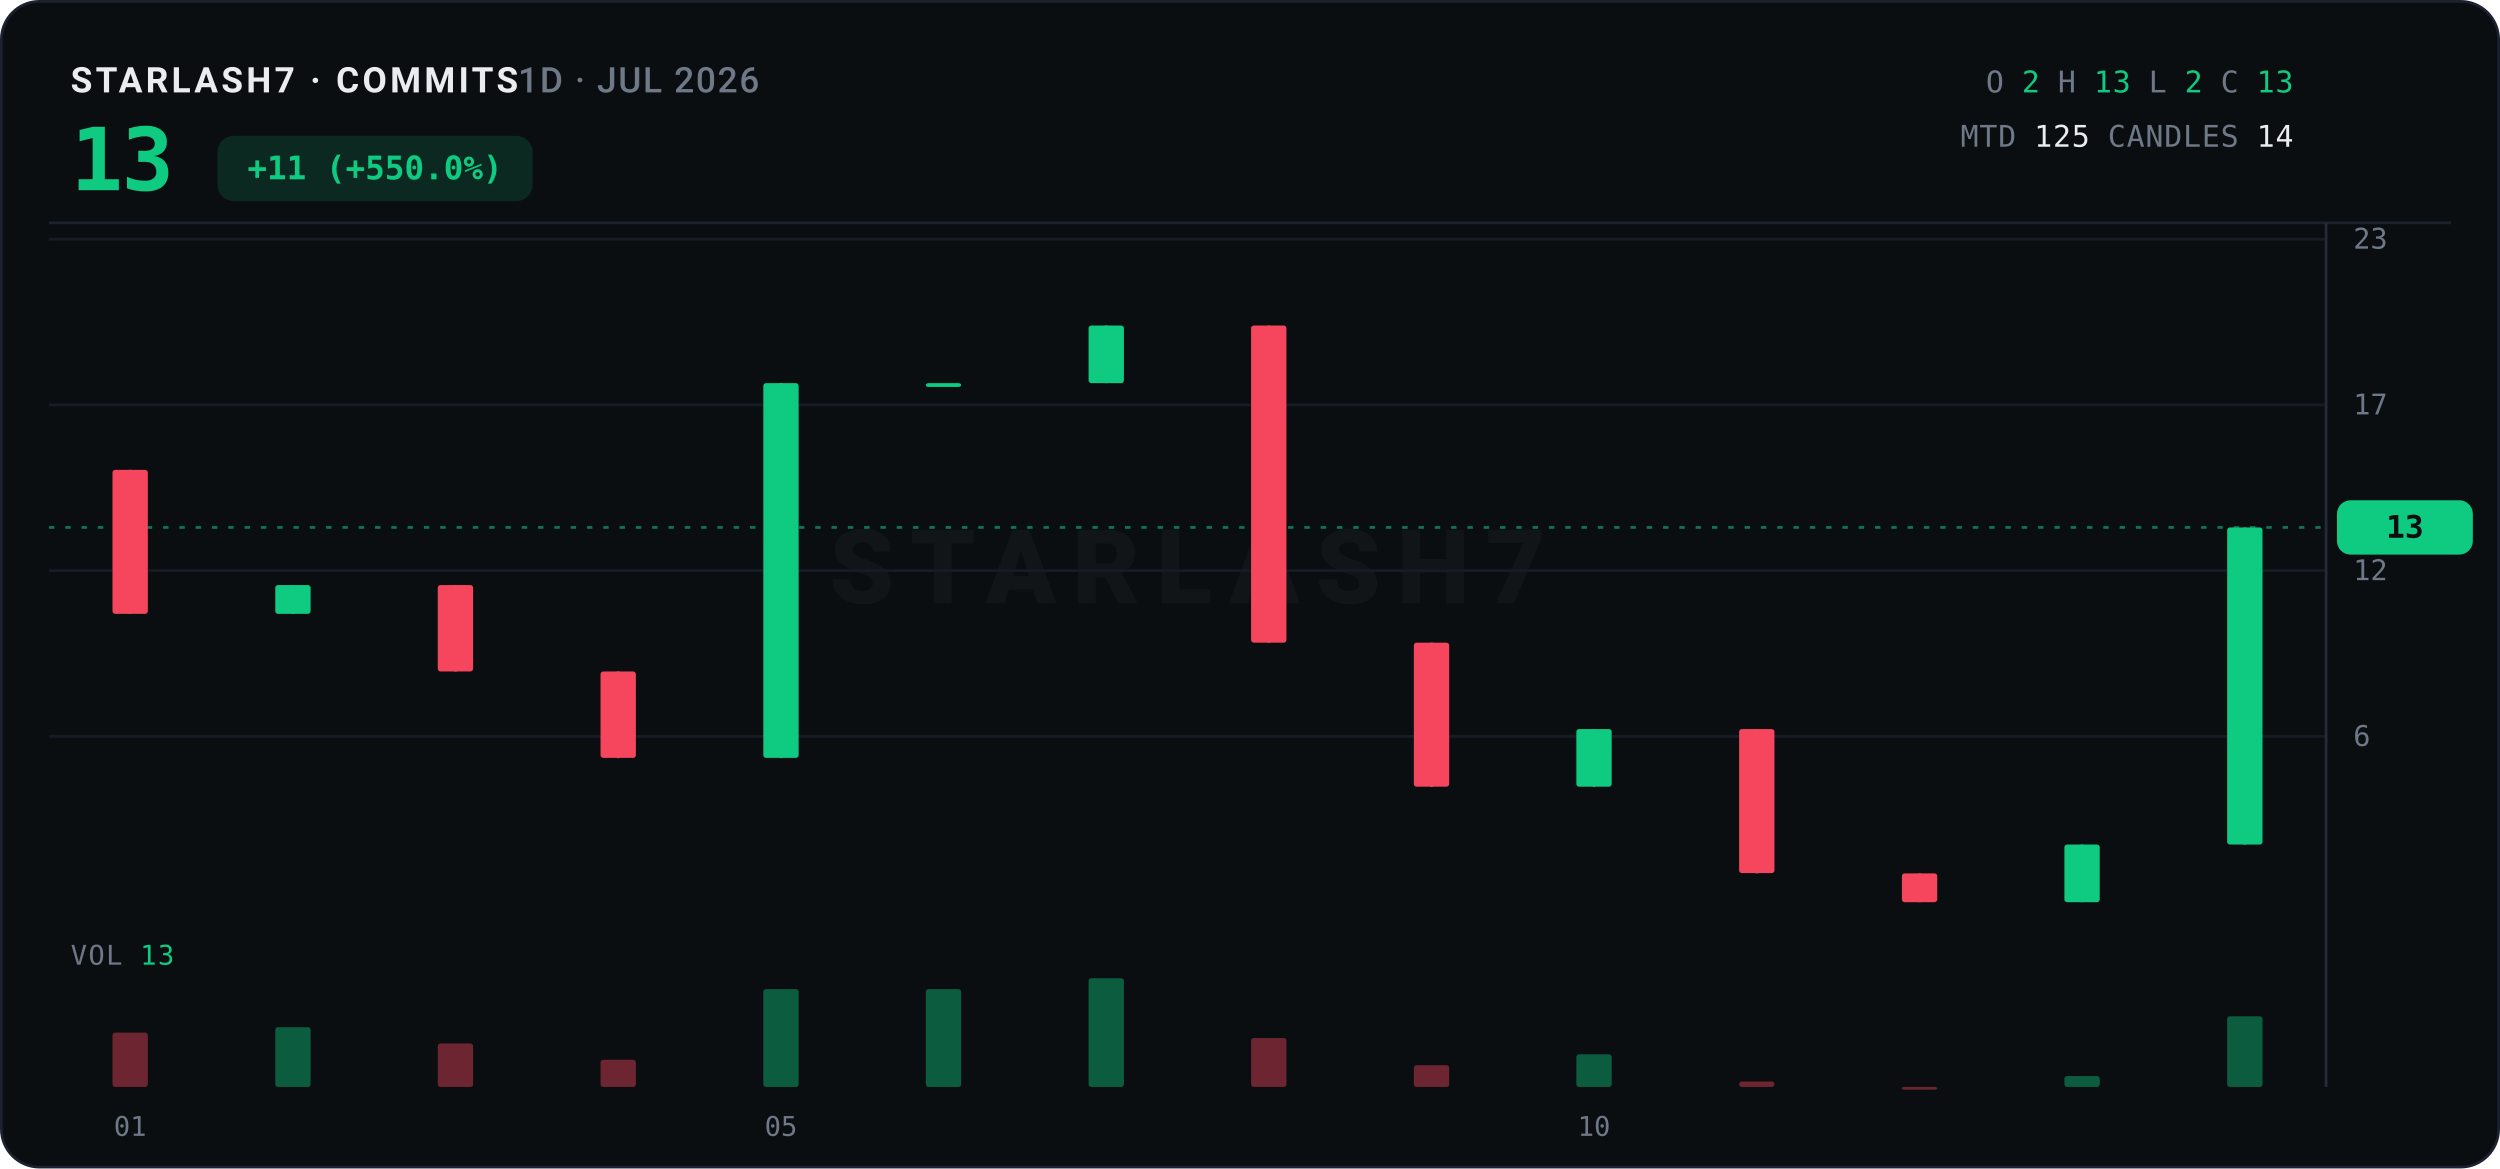
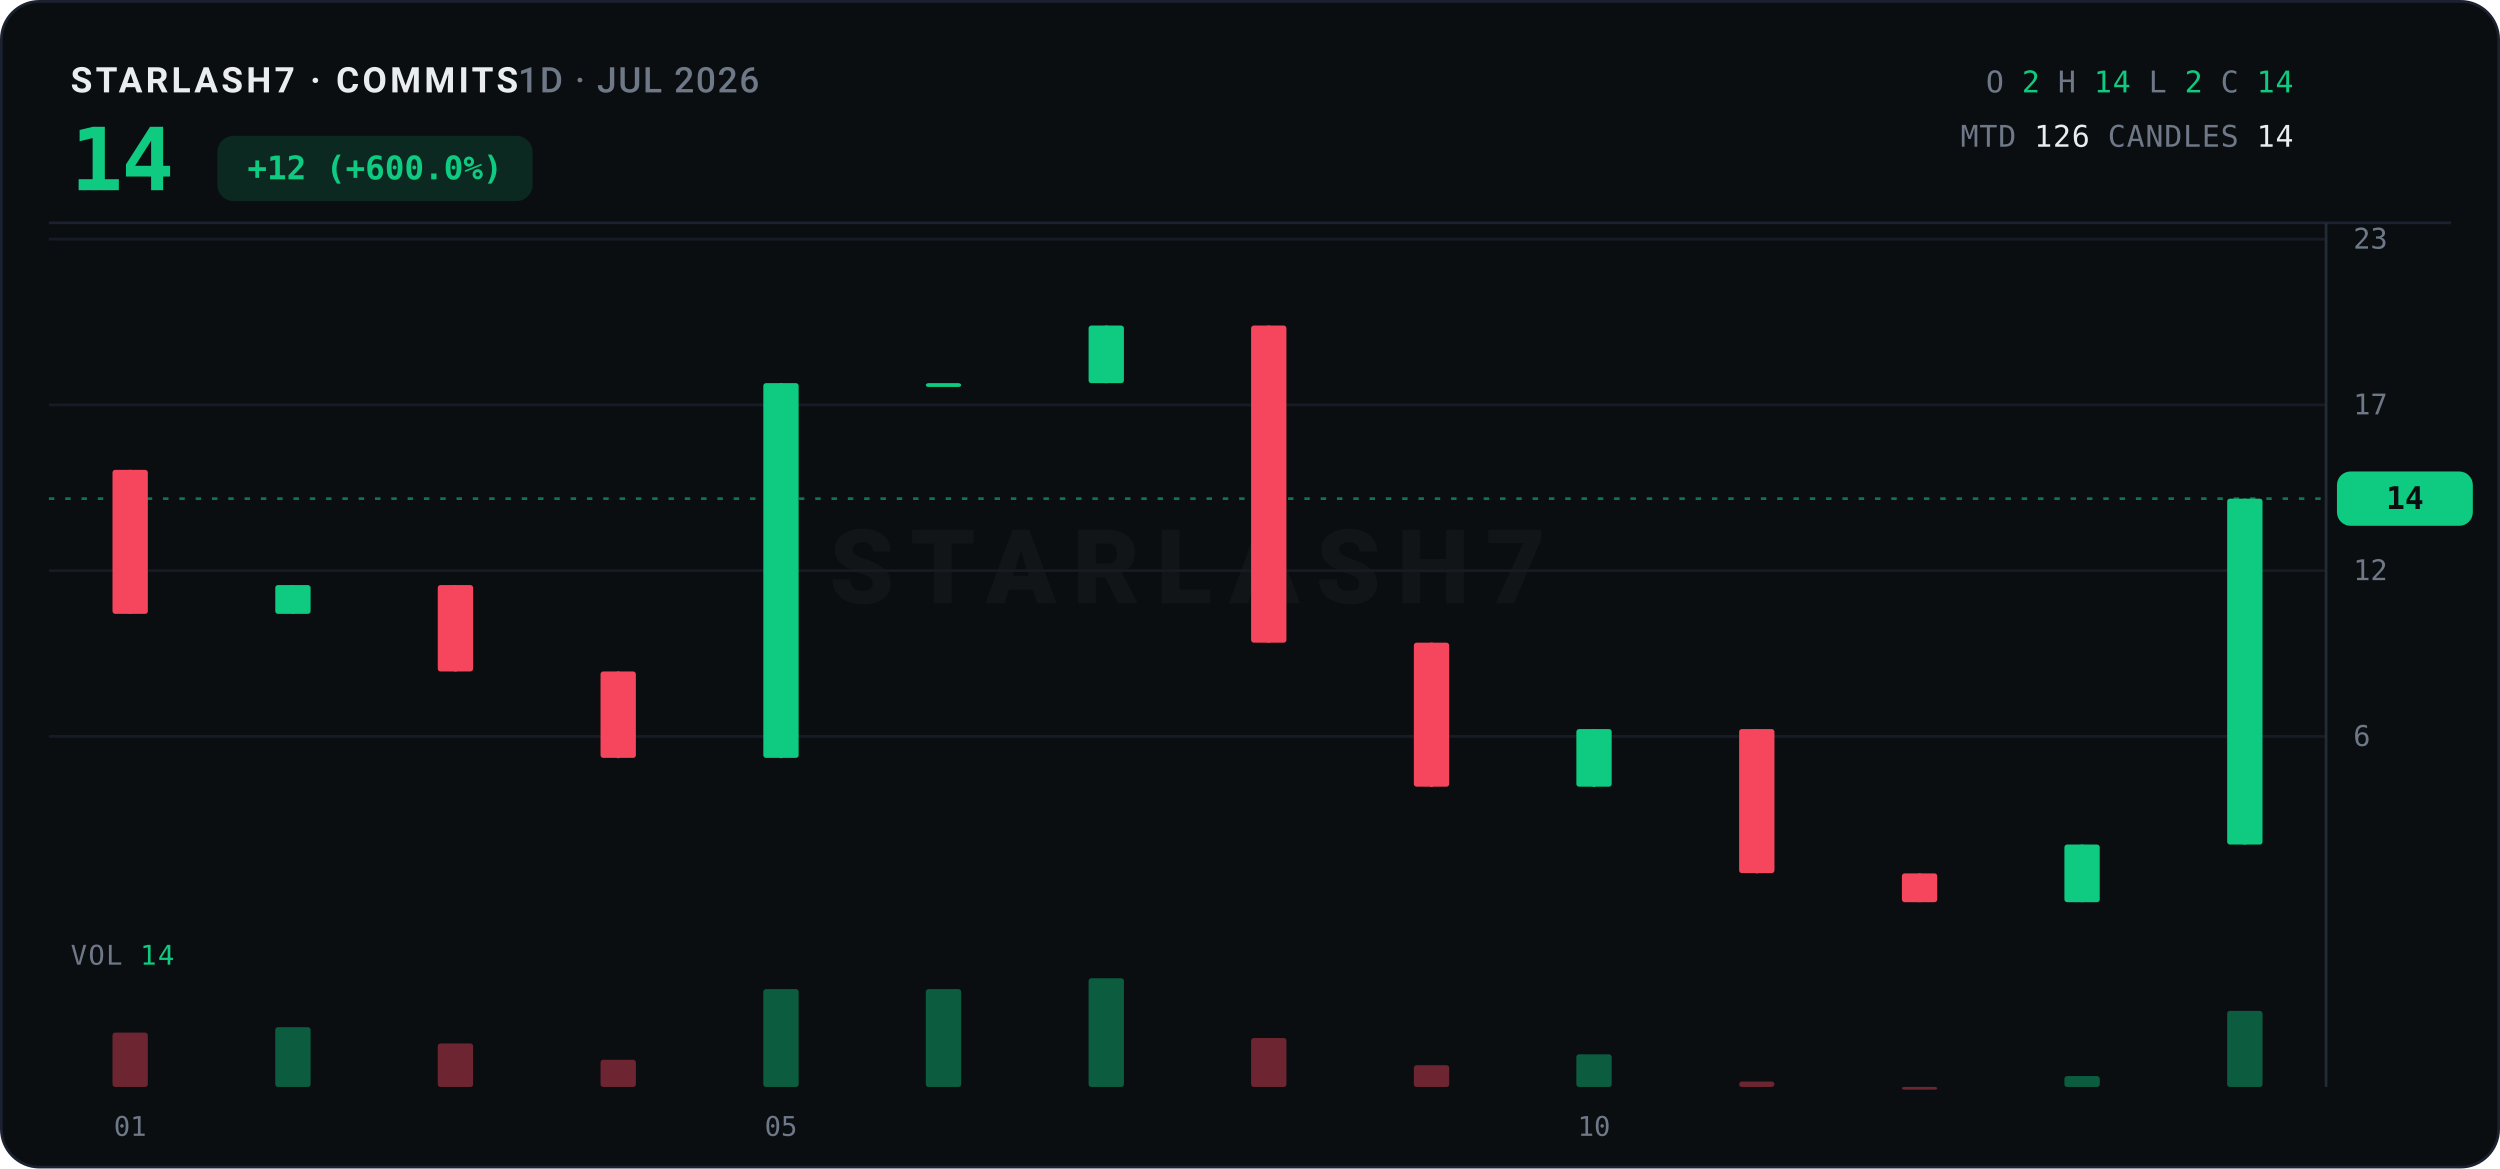
<svg xmlns="http://www.w3.org/2000/svg" width="920" height="430" viewBox="0 0 920 430">
  <rect x="0.5" y="0.5" width="919" height="429" rx="14" fill="#0B0E11" stroke="#1B2130" />
  <text x="26" y="34" font-family="ui-sans-serif,system-ui,-apple-system,'Segoe UI',Roboto,sans-serif" font-size="13" font-weight="700" letter-spacing="1.2" fill="#EAECEF">STARLASH7 · COMMITS<tspan fill="#6E7887" font-weight="500" letter-spacing="0.6">  1D · JUL 2026</tspan>
  </text>
-   <text x="26" y="70" font-family="ui-monospace,'SF Mono',SFMono-Regular,Menlo,Consolas,monospace" font-size="32" font-weight="800" fill="#0ECB81" letter-spacing="-0.5">13</text>
+   <text x="26" y="70" font-family="ui-monospace,'SF Mono',SFMono-Regular,Menlo,Consolas,monospace" font-size="32" font-weight="800" fill="#0ECB81" letter-spacing="-0.5">14</text>
  <rect x="80" y="50" width="116" height="24" rx="6" fill="#0ECB81" opacity="0.14" />
-   <text x="138" y="66" text-anchor="middle" font-family="ui-monospace,'SF Mono',SFMono-Regular,Menlo,Consolas,monospace" font-size="12" font-weight="700" fill="#0ECB81">+11 (+550.0%)</text>
+   <text x="138" y="66" text-anchor="middle" font-family="ui-monospace,'SF Mono',SFMono-Regular,Menlo,Consolas,monospace" font-size="12" font-weight="700" fill="#0ECB81">+12 (+600.0%)</text>
  <text x="844" y="34" text-anchor="end" font-family="ui-monospace,'SF Mono',SFMono-Regular,Menlo,Consolas,monospace" font-size="11" letter-spacing="0.3">
    <tspan fill="#6E7887">O</tspan>
    <tspan fill="#0ECB81">2</tspan>
    <tspan fill="#6E7887">H</tspan>
-     <tspan fill="#0ECB81">13</tspan>
+     <tspan fill="#0ECB81">14</tspan>
    <tspan fill="#6E7887">L</tspan>
    <tspan fill="#0ECB81">2</tspan>
    <tspan fill="#6E7887">C</tspan>
-     <tspan fill="#0ECB81">13</tspan>
+     <tspan fill="#0ECB81">14</tspan>
  </text>
  <text x="844" y="54" text-anchor="end" font-family="ui-monospace,'SF Mono',SFMono-Regular,Menlo,Consolas,monospace" font-size="11" letter-spacing="0.3">
    <tspan fill="#6E7887">MTD</tspan>
-     <tspan fill="#EAECEF">125</tspan>
+     <tspan fill="#EAECEF">126</tspan>
    <tspan fill="#6E7887">CANDLES</tspan>
    <tspan fill="#EAECEF">14</tspan>
  </text>
  <line x1="18" y1="82" x2="902" y2="82" stroke="#1B2130" stroke-width="1" />
  <text x="437.0" y="222.0" text-anchor="middle" font-family="ui-sans-serif,system-ui,-apple-system,'Segoe UI',Roboto,sans-serif" font-size="38" font-weight="800" letter-spacing="6" fill="#EAECEF" opacity="0.035">STARLASH7</text>
  <line x1="18" y1="271.0" x2="856" y2="271.0" stroke="#161C26" stroke-width="1" />
  <text x="866" y="274.5" font-family="ui-monospace,'SF Mono',SFMono-Regular,Menlo,Consolas,monospace" font-size="10.5" fill="#6E7887">6</text>
  <line x1="18" y1="210.0" x2="856" y2="210.0" stroke="#161C26" stroke-width="1" />
  <text x="866" y="213.5" font-family="ui-monospace,'SF Mono',SFMono-Regular,Menlo,Consolas,monospace" font-size="10.5" fill="#6E7887">12</text>
  <line x1="18" y1="149.0" x2="856" y2="149.0" stroke="#161C26" stroke-width="1" />
  <text x="866" y="152.5" font-family="ui-monospace,'SF Mono',SFMono-Regular,Menlo,Consolas,monospace" font-size="10.5" fill="#6E7887">17</text>
  <line x1="18" y1="88.0" x2="856" y2="88.0" stroke="#161C26" stroke-width="1" />
  <text x="866" y="91.5" font-family="ui-monospace,'SF Mono',SFMono-Regular,Menlo,Consolas,monospace" font-size="10.5" fill="#6E7887">23</text>
  <line x1="856" y1="82" x2="856" y2="400" stroke="#242B38" stroke-width="1" />
-   <line x1="18" y1="194.1" x2="856" y2="194.1" stroke="#0ECB81" stroke-width="1" stroke-dasharray="2 4" opacity="0.55" />
-   <rect x="860" y="184.1" width="50" height="20" rx="5" fill="#0ECB81" />
-   <text x="885.0" y="197.9" text-anchor="middle" font-family="ui-monospace,'SF Mono',SFMono-Regular,Menlo,Consolas,monospace" font-size="11.5" font-weight="800" fill="#0B0E11">13</text>
+   <line x1="18" y1="183.5" x2="856" y2="183.5" stroke="#0ECB81" stroke-width="1" stroke-dasharray="2 4" opacity="0.55" />
+   <rect x="860" y="173.5" width="50" height="20" rx="5" fill="#0ECB81" />
+   <text x="885.0" y="187.3" text-anchor="middle" font-family="ui-monospace,'SF Mono',SFMono-Regular,Menlo,Consolas,monospace" font-size="11.5" font-weight="800" fill="#0B0E11">14</text>
  <line x1="47.9" y1="172.9" x2="47.9" y2="225.9" stroke="#F6465D" stroke-width="1" />
  <rect x="41.4" y="172.9" width="13.0" height="53.0" rx="1" fill="#F6465D" />
  <line x1="107.8" y1="215.3" x2="107.8" y2="225.9" stroke="#0ECB81" stroke-width="1" />
  <rect x="101.3" y="215.3" width="13.0" height="10.6" rx="1" fill="#0ECB81" />
  <line x1="167.6" y1="215.3" x2="167.6" y2="247.1" stroke="#F6465D" stroke-width="1" />
  <rect x="161.1" y="215.3" width="13.0" height="31.8" rx="1" fill="#F6465D" />
  <line x1="227.5" y1="247.1" x2="227.5" y2="279.0" stroke="#F6465D" stroke-width="1" />
  <rect x="221.0" y="247.1" width="13.0" height="31.8" rx="1" fill="#F6465D" />
  <line x1="287.4" y1="141.0" x2="287.4" y2="279.0" stroke="#0ECB81" stroke-width="1" />
  <rect x="280.9" y="141.0" width="13.0" height="137.9" rx="1" fill="#0ECB81" />
  <line x1="347.2" y1="141.0" x2="347.2" y2="141.0" stroke="#0ECB81" stroke-width="1" />
  <rect x="340.7" y="141.0" width="13.0" height="1.4" rx="1" fill="#0ECB81" />
  <line x1="407.1" y1="119.8" x2="407.1" y2="141.0" stroke="#0ECB81" stroke-width="1" />
  <rect x="400.6" y="119.8" width="13.0" height="21.2" rx="1" fill="#0ECB81" />
  <line x1="466.9" y1="119.8" x2="466.9" y2="236.5" stroke="#F6465D" stroke-width="1" />
  <rect x="460.4" y="119.8" width="13.0" height="116.7" rx="1" fill="#F6465D" />
  <line x1="526.8" y1="236.5" x2="526.8" y2="289.6" stroke="#F6465D" stroke-width="1" />
  <rect x="520.3" y="236.5" width="13.0" height="53.0" rx="1" fill="#F6465D" />
  <line x1="586.6" y1="268.3" x2="586.6" y2="289.6" stroke="#0ECB81" stroke-width="1" />
  <rect x="580.1" y="268.3" width="13.0" height="21.2" rx="1" fill="#0ECB81" />
  <line x1="646.5" y1="268.3" x2="646.5" y2="321.4" stroke="#F6465D" stroke-width="1" />
  <rect x="640.0" y="268.3" width="13.0" height="53.0" rx="1" fill="#F6465D" />
  <line x1="706.4" y1="321.4" x2="706.4" y2="332.0" stroke="#F6465D" stroke-width="1" />
  <rect x="699.9" y="321.4" width="13.0" height="10.6" rx="1" fill="#F6465D" />
  <line x1="766.2" y1="310.8" x2="766.2" y2="332.0" stroke="#0ECB81" stroke-width="1" />
  <rect x="759.7" y="310.8" width="13.0" height="21.2" rx="1" fill="#0ECB81" />
-   <line x1="826.1" y1="194.1" x2="826.1" y2="310.8" stroke="#0ECB81" stroke-width="1" />
-   <rect x="819.6" y="194.1" width="13.0" height="116.7" rx="1" fill="#0ECB81" />
-   <text x="26" y="355" font-family="ui-monospace,'SF Mono',SFMono-Regular,Menlo,Consolas,monospace" font-size="10" letter-spacing="0.5" fill="#6E7887">VOL <tspan fill="#0ECB81">13</tspan>
+   <line x1="826.1" y1="183.5" x2="826.1" y2="310.8" stroke="#0ECB81" stroke-width="1" />
+   <rect x="819.6" y="183.5" width="13.0" height="127.3" rx="1" fill="#0ECB81" />
+   <text x="26" y="355" font-family="ui-monospace,'SF Mono',SFMono-Regular,Menlo,Consolas,monospace" font-size="10" letter-spacing="0.5" fill="#6E7887">VOL <tspan fill="#0ECB81">14</tspan>
  </text>
  <rect x="41.4" y="380.0" width="13.0" height="20.0" rx="1" fill="#F6465D" opacity="0.42" />
  <rect x="101.3" y="378.0" width="13.0" height="22.0" rx="1" fill="#0ECB81" opacity="0.42" />
  <rect x="161.1" y="384.0" width="13.0" height="16.0" rx="1" fill="#F6465D" opacity="0.42" />
  <rect x="221.0" y="390.0" width="13.0" height="10.0" rx="1" fill="#F6465D" opacity="0.42" />
  <rect x="280.9" y="364.0" width="13.0" height="36.0" rx="1" fill="#0ECB81" opacity="0.42" />
  <rect x="340.7" y="364.0" width="13.0" height="36.0" rx="1" fill="#0ECB81" opacity="0.42" />
  <rect x="400.6" y="360.0" width="13.0" height="40.0" rx="1" fill="#0ECB81" opacity="0.42" />
  <rect x="460.4" y="382.0" width="13.0" height="18.0" rx="1" fill="#F6465D" opacity="0.42" />
  <rect x="520.3" y="392.0" width="13.0" height="8.0" rx="1" fill="#F6465D" opacity="0.42" />
  <rect x="580.1" y="388.0" width="13.0" height="12.0" rx="1" fill="#0ECB81" opacity="0.42" />
  <rect x="640.0" y="398.0" width="13.0" height="2.0" rx="1" fill="#F6465D" opacity="0.42" />
  <rect x="699.9" y="400.0" width="13.0" height="1.0" rx="1" fill="#F6465D" opacity="0.42" />
  <rect x="759.7" y="396.0" width="13.0" height="4.0" rx="1" fill="#0ECB81" opacity="0.42" />
-   <rect x="819.6" y="374.0" width="13.0" height="26.0" rx="1" fill="#0ECB81" opacity="0.42" />
+   <rect x="819.6" y="372.0" width="13.0" height="28.0" rx="1" fill="#0ECB81" opacity="0.42" />
  <text x="47.9" y="418" text-anchor="middle" font-family="ui-monospace,'SF Mono',SFMono-Regular,Menlo,Consolas,monospace" font-size="10" fill="#6E7887">01</text>
  <text x="287.4" y="418" text-anchor="middle" font-family="ui-monospace,'SF Mono',SFMono-Regular,Menlo,Consolas,monospace" font-size="10" fill="#6E7887">05</text>
  <text x="586.6" y="418" text-anchor="middle" font-family="ui-monospace,'SF Mono',SFMono-Regular,Menlo,Consolas,monospace" font-size="10" fill="#6E7887">10</text>
</svg>
